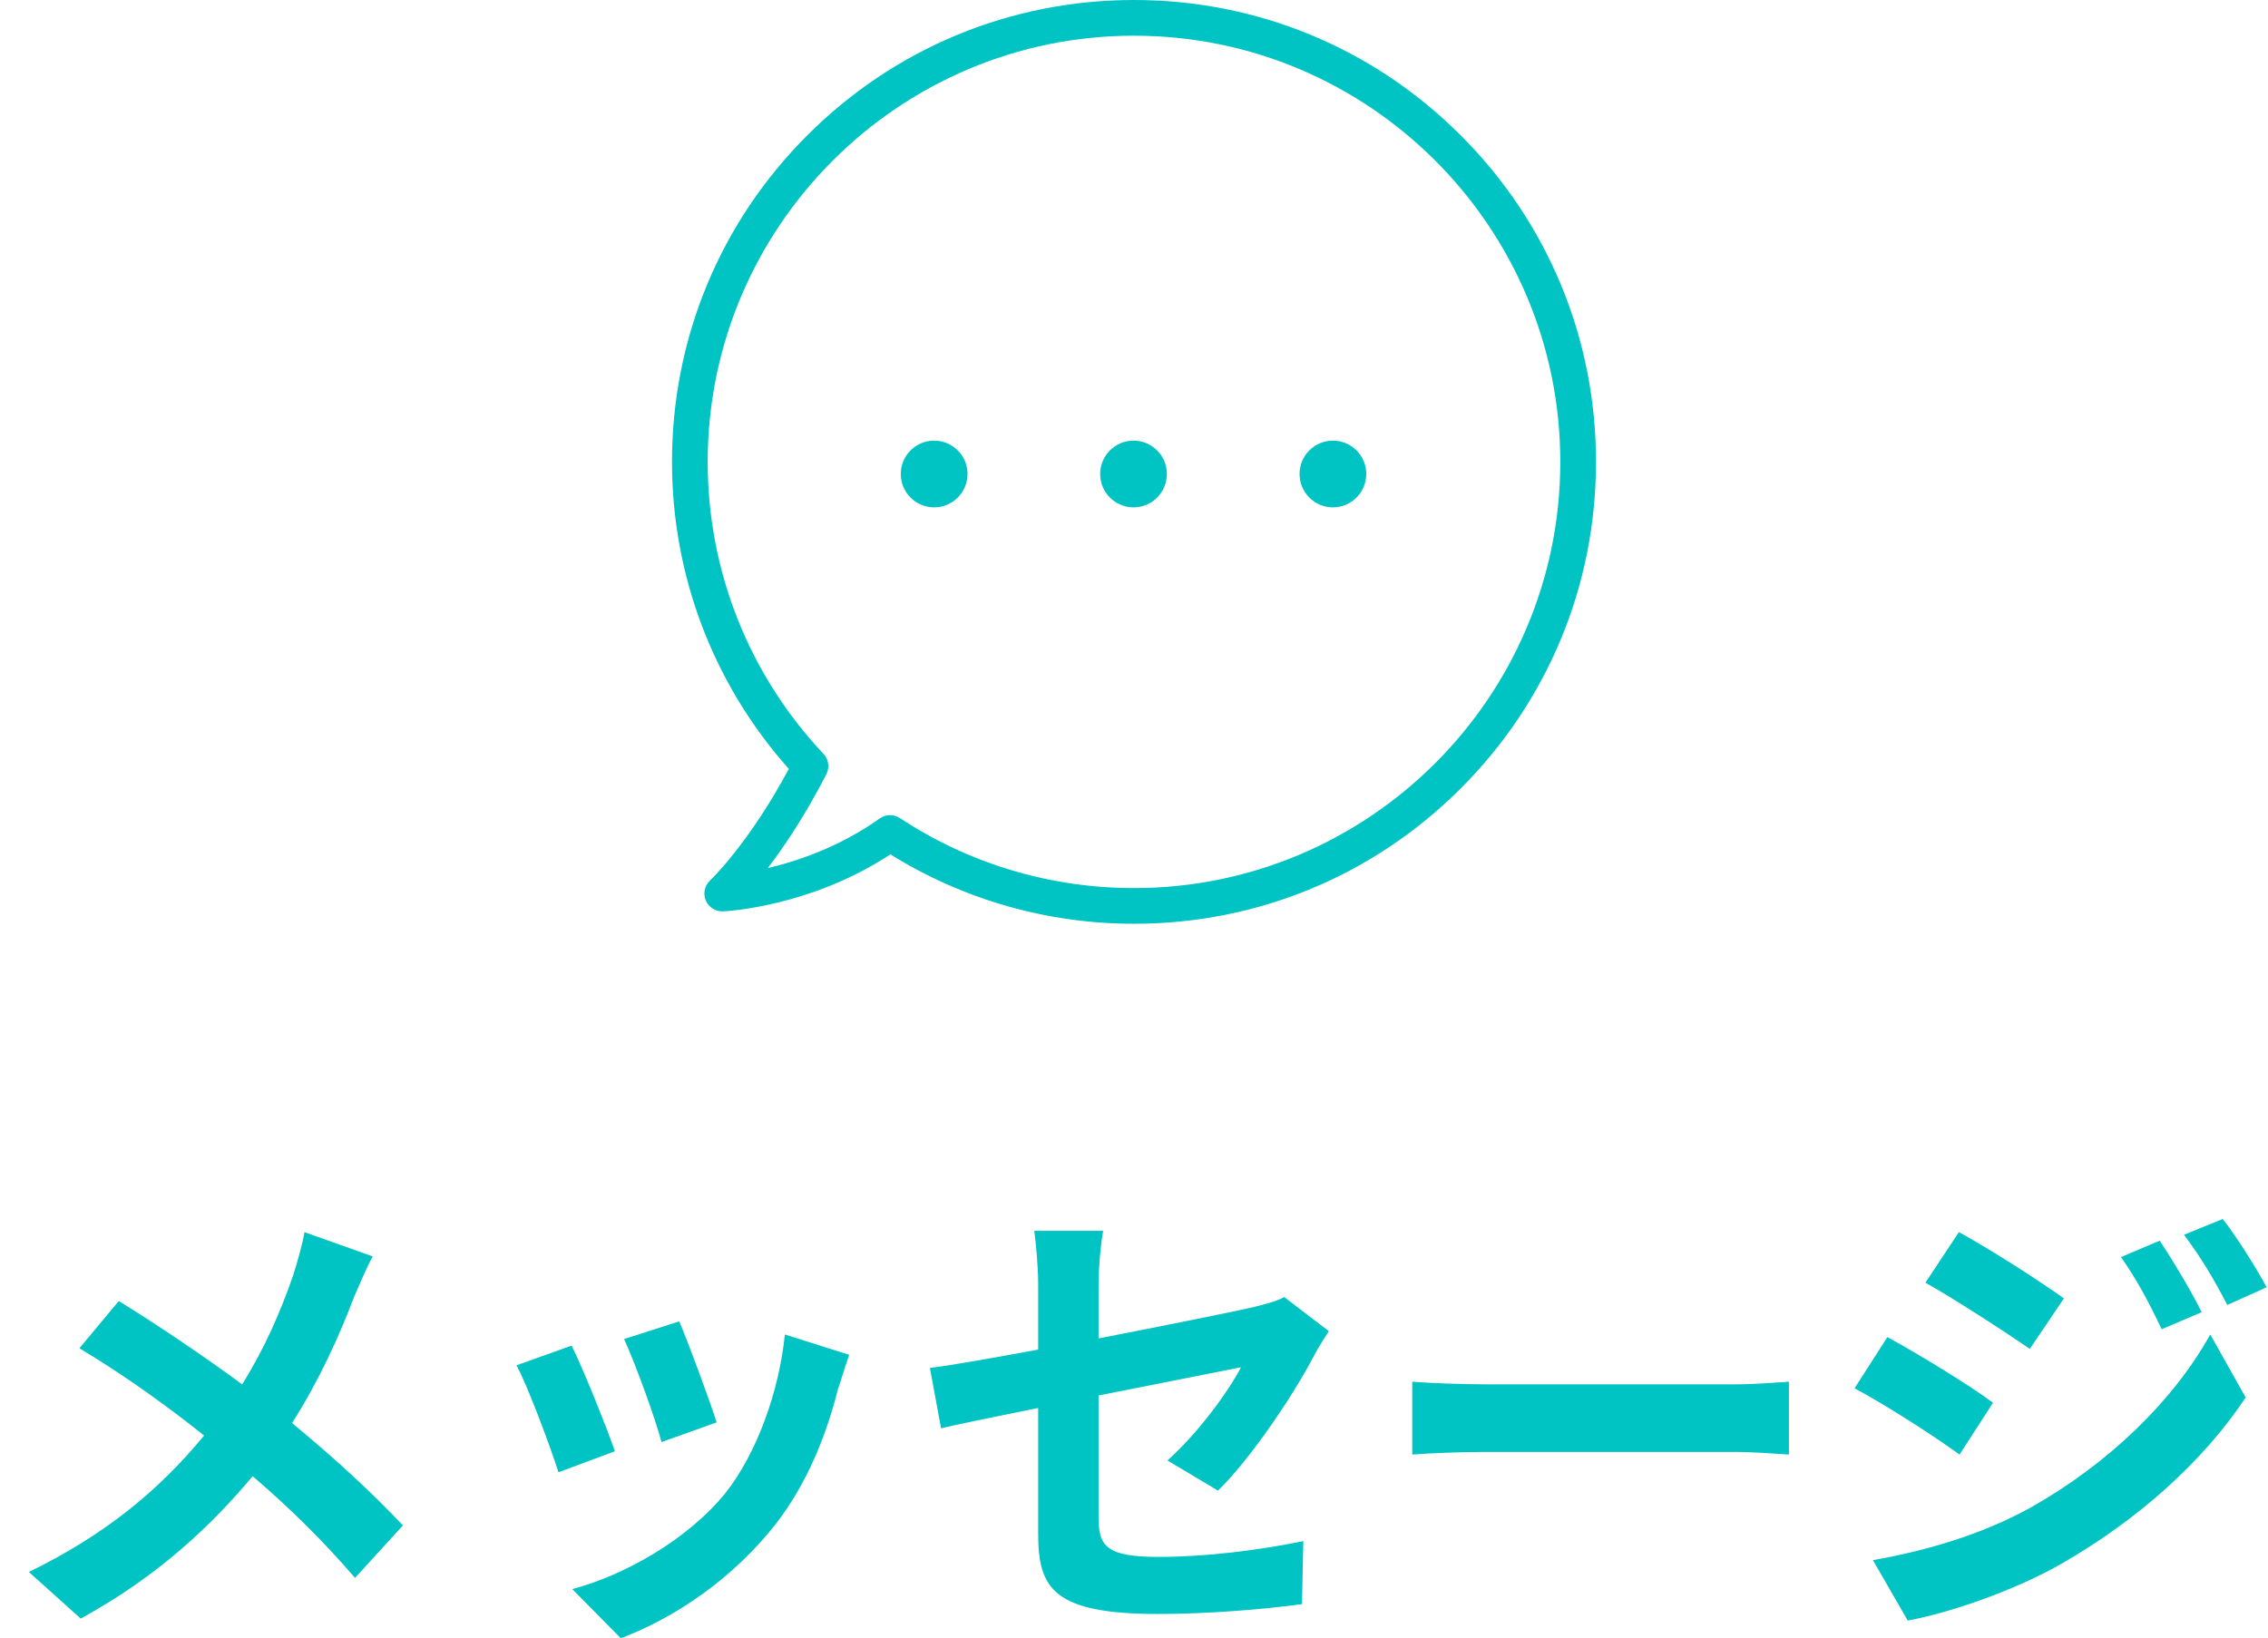
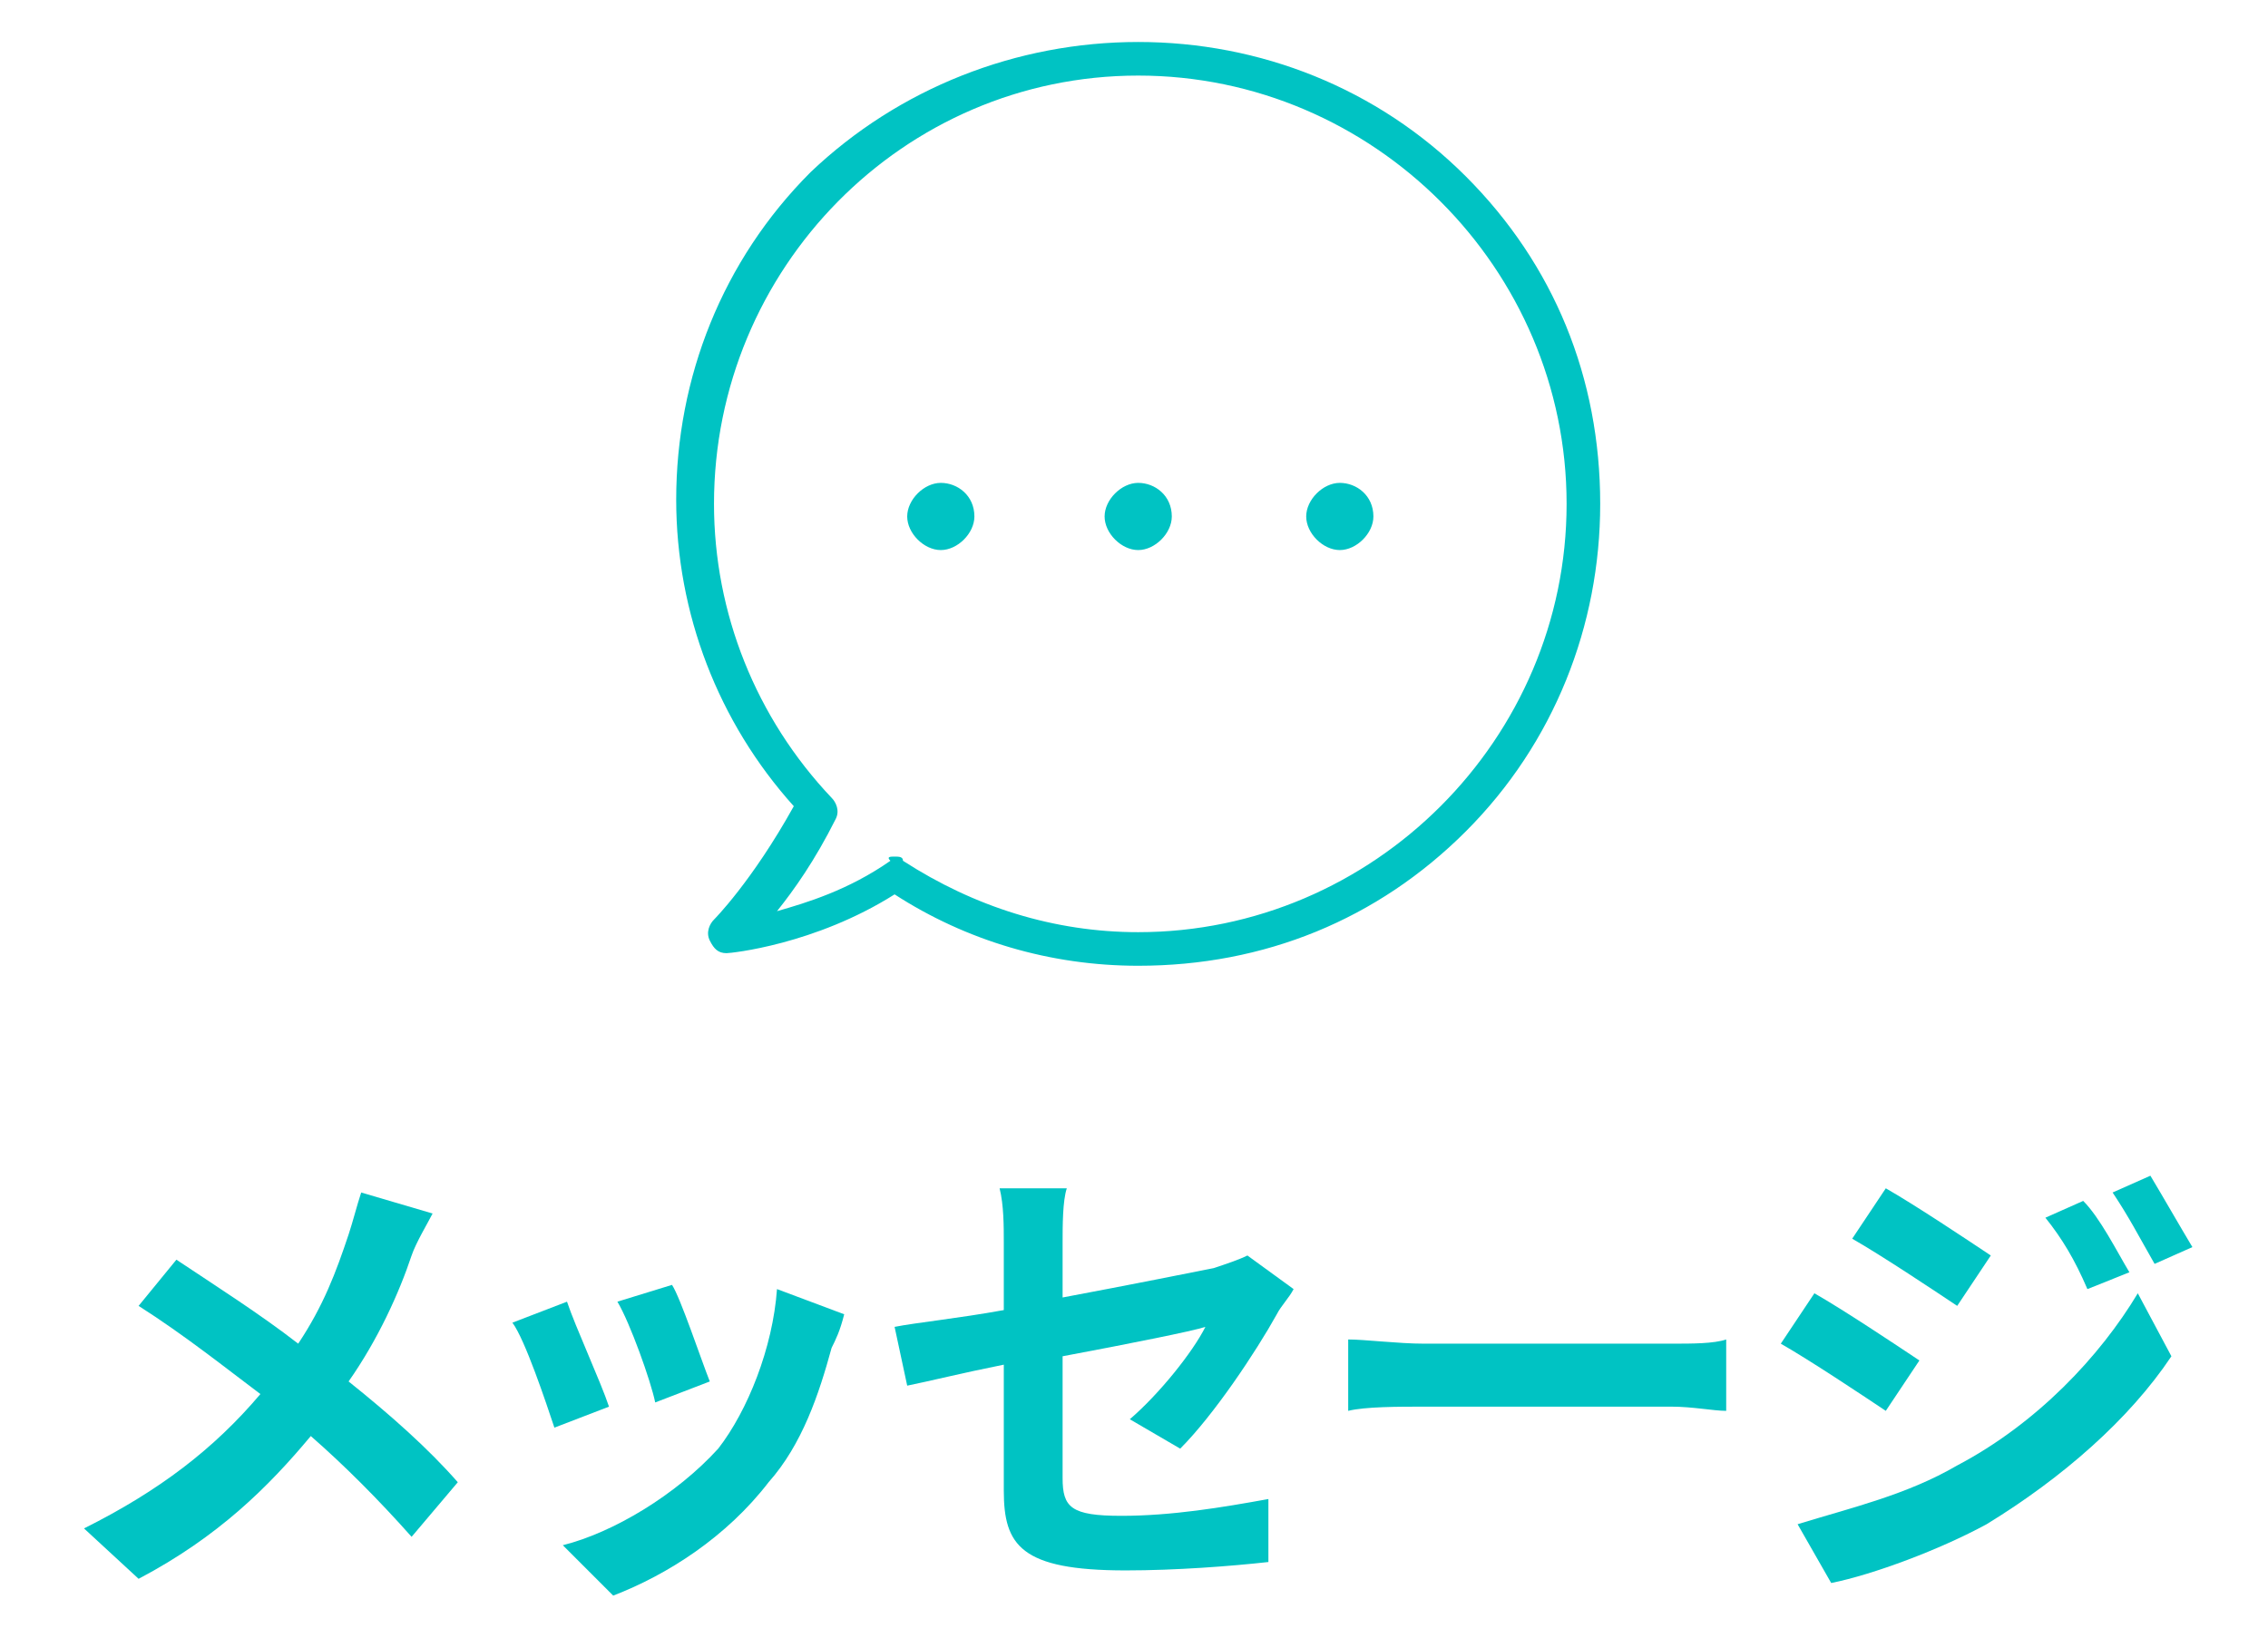
- <svg xmlns="http://www.w3.org/2000/svg" width="54px" height="39px" viewBox="0 0 54 39" version="1.1">
-   <defs />
-   <g id="Symbols" stroke="none" stroke-width="1" fill="none" fill-rule="evenodd">
-     <g id="UI/Toolbar/like&amp;book-bt" transform="translate(-83, -16)" fill="#00C3C3">
-       <g id="Group" transform="translate(82, 16)">
-         <g id="Icon/message-gr" transform="translate(16, 0)">
-           <g id="Page-1" transform="translate(1, 0)">
-             <path d="M11,22 C8.939,22 6.94,21.429 5.2,20.347 C3.302,21.596 1.303,21.7 1.215,21.704 C1.036,21.712 0.873,21.608 0.804,21.444 C0.735,21.279 0.777,21.089 0.907,20.968 C0.916,20.96 1.817,20.109 2.782,18.312 C0.986,16.295 0,13.71 0,11 C0,8.062 1.144,5.299 3.222,3.222 C5.299,1.144 8.062,0 11,0 C13.938,0 16.701,1.144 18.778,3.222 C20.856,5.299 22,8.062 22,11 C22,13.938 20.856,16.701 18.778,18.778 C16.701,20.856 13.938,22 11,22 Z M5.192,19.413 C5.273,19.413 5.355,19.437 5.426,19.483 C7.082,20.574 9.01,21.15 11,21.15 C16.597,21.15 21.15,16.597 21.15,11 C21.15,5.403 16.597,0.85 11,0.85 C5.403,0.85 0.85,5.403 0.85,11 C0.85,13.595 1.829,16.065 3.607,17.954 C3.73,18.085 3.757,18.279 3.675,18.439 C3.17,19.421 2.673,20.16 2.28,20.675 C3.016,20.5 4.014,20.157 4.945,19.492 C5.019,19.44 5.105,19.413 5.192,19.413 Z M7.036,11.288 C7.036,11.727 6.68,12.083 6.241,12.083 C5.803,12.083 5.447,11.727 5.447,11.288 C5.447,10.85 5.803,10.494 6.241,10.494 C6.68,10.494 7.036,10.85 7.036,11.288 Z M11.783,11.288 C11.783,11.727 11.427,12.083 10.989,12.083 C10.55,12.083 10.194,11.727 10.194,11.288 C10.194,10.85 10.55,10.494 10.989,10.494 C11.427,10.494 11.783,10.85 11.783,11.288 Z M16.53,11.288 C16.53,11.727 16.175,12.083 15.736,12.083 C15.297,12.083 14.942,11.727 14.942,11.288 C14.942,10.85 15.297,10.494 15.736,10.494 C16.175,10.494 16.53,10.85 16.53,11.288 Z" id="Combined-Shape" />
-           </g>
-         </g>
-         <text id="メッセージ" font-family="NotoSansCJKjp-Bold, Noto Sans CJK JP" font-size="11" font-weight="bold">
-           <tspan x="0.61" y="38">メッセージ</tspan>
-         </text>
-       </g>
+ <svg xmlns="http://www.w3.org/2000/svg" version="1.1" id="レイヤー_1" x="0px" y="0px" viewBox="0 0 54 39" style="enable-background:new 0 0 54 39;" xml:space="preserve">
+   <style type="text/css">
+ 	.st0{fill:#00C3C3;}
+ 	.st1{enable-background:new    ;}
+ </style>
+   <g id="Icon_x2F_message-gr" transform="translate(16, 0)">
+     <g id="Page-1" transform="translate(1, 0)">
+       <path id="Combined-Shape" class="st0" d="M10.1,23c-2.1,0-4.1-0.6-5.8-1.7c-1.9,1.2-3.9,1.4-4,1.4c-0.2,0-0.3-0.1-0.4-0.3    s0-0.4,0.1-0.5c0,0,0.9-0.9,1.9-2.7c-1.8-2-2.8-4.6-2.8-7.3c0-2.9,1.1-5.7,3.2-7.8C4.4,2.1,7.2,1,10.1,1s5.7,1.1,7.8,3.2    c2.1,2.1,3.2,4.8,3.2,7.8c0,2.9-1.1,5.7-3.2,7.8C15.8,21.9,13.1,23,10.1,23z M4.3,20.4c0.1,0,0.2,0,0.2,0.1    c1.7,1.1,3.6,1.7,5.6,1.7c5.6,0,10.2-4.6,10.2-10.2c0-5.6-4.6-10.2-10.2-10.2S0,6.4,0,12c0,2.6,1,5.1,2.8,7    c0.1,0.1,0.2,0.3,0.1,0.5c-0.5,1-1,1.7-1.4,2.2c0.7-0.2,1.7-0.5,2.7-1.2C4.1,20.4,4.2,20.4,4.3,20.4z M6.2,12.3    c0,0.4-0.4,0.8-0.8,0.8c-0.4,0-0.8-0.4-0.8-0.8c0-0.4,0.4-0.8,0.8-0.8C5.8,11.5,6.2,11.8,6.2,12.3z M10.9,12.3    c0,0.4-0.4,0.8-0.8,0.8c-0.4,0-0.8-0.4-0.8-0.8c0-0.4,0.4-0.8,0.8-0.8C10.5,11.5,10.9,11.8,10.9,12.3z M15.7,12.3    c0,0.4-0.4,0.8-0.8,0.8c-0.4,0-0.8-0.4-0.8-0.8c0-0.4,0.4-0.8,0.8-0.8C15.3,11.5,15.7,11.8,15.7,12.3z" />
    </g>
  </g>
+   <g class="st1">
+     <path class="st0" d="M10.3,28.9c-0.1,0.2-0.4,0.7-0.5,1c-0.3,0.9-0.8,2-1.5,3c1,0.8,1.9,1.6,2.6,2.4l-1.1,1.3   c-0.8-0.9-1.6-1.7-2.4-2.4c-1,1.2-2.2,2.4-4.1,3.4L2,36.4c1.8-0.9,3.1-1.9,4.2-3.2c-0.8-0.6-1.8-1.4-2.9-2.1L4.2,30   c0.9,0.6,2,1.3,2.9,2c0.6-0.9,0.9-1.7,1.2-2.6c0.1-0.3,0.2-0.7,0.3-1L10.3,28.9z" />
+     <path class="st0" d="M14.5,33.5l-1.3,0.5c-0.2-0.6-0.7-2.1-1-2.5l1.3-0.5C13.7,31.6,14.3,32.9,14.5,33.5z M20.1,31.3   c-0.1,0.4-0.2,0.6-0.3,0.8c-0.3,1.1-0.7,2.3-1.5,3.2c-1,1.3-2.4,2.2-3.7,2.7l-1.2-1.2c1.2-0.3,2.7-1.2,3.7-2.3   c0.7-0.9,1.3-2.4,1.4-3.8L20.1,31.3z M16.9,32.9l-1.3,0.5c-0.1-0.5-0.6-1.9-0.9-2.4l1.3-0.4C16.2,30.9,16.7,32.4,16.9,32.9z" />
+     <path class="st0" d="M26.9,33.8c0.7-0.6,1.5-1.6,1.8-2.2c-0.3,0.1-1.8,0.4-3.4,0.7v2.9c0,0.7,0.2,0.9,1.4,0.9   c1.2,0,2.4-0.2,3.5-0.4l0,1.5c-0.9,0.1-2.2,0.2-3.4,0.2c-2.5,0-2.9-0.6-2.9-1.9v-3c-1,0.2-1.8,0.4-2.3,0.5l-0.3-1.4   c0.5-0.1,1.5-0.2,2.6-0.4v-1.6c0-0.4,0-0.9-0.1-1.3h1.6c-0.1,0.3-0.1,0.9-0.1,1.3v1.3c1.6-0.3,3.1-0.6,3.6-0.7   c0.3-0.1,0.6-0.2,0.8-0.3l1.1,0.8c-0.1,0.2-0.3,0.4-0.4,0.6c-0.5,0.9-1.5,2.4-2.3,3.2L26.9,33.8z" />
+     <path class="st0" d="M32.1,31.9c0.4,0,1.2,0.1,1.8,0.1h5.9c0.5,0,1,0,1.3-0.1v1.7c-0.3,0-0.8-0.1-1.3-0.1h-5.9   c-0.6,0-1.4,0-1.8,0.1V31.9z" />
+     <path class="st0" d="M45.7,32.4l-0.8,1.2c-0.6-0.4-1.8-1.2-2.5-1.6l0.8-1.2C43.9,31.2,45.1,32,45.7,32.4z M46.6,34.9   c1.9-1,3.4-2.6,4.3-4.1l0.8,1.5c-1,1.5-2.6,2.9-4.4,4c-1.1,0.6-2.7,1.2-3.7,1.4l-0.8-1.4C44.1,35.9,45.4,35.6,46.6,34.9z    M47.4,29.9l-0.8,1.2c-0.6-0.4-1.8-1.2-2.5-1.6l0.8-1.2C45.6,28.7,46.8,29.5,47.4,29.9z M50.7,30.3l-1,0.4c-0.3-0.7-0.6-1.2-1-1.7   l0.9-0.4C50,29,50.4,29.8,50.7,30.3z M52.2,29.7l-0.9,0.4c-0.4-0.7-0.6-1.1-1-1.7l0.9-0.4C51.5,28.5,51.9,29.2,52.2,29.7z" />
+   </g>
</svg>
